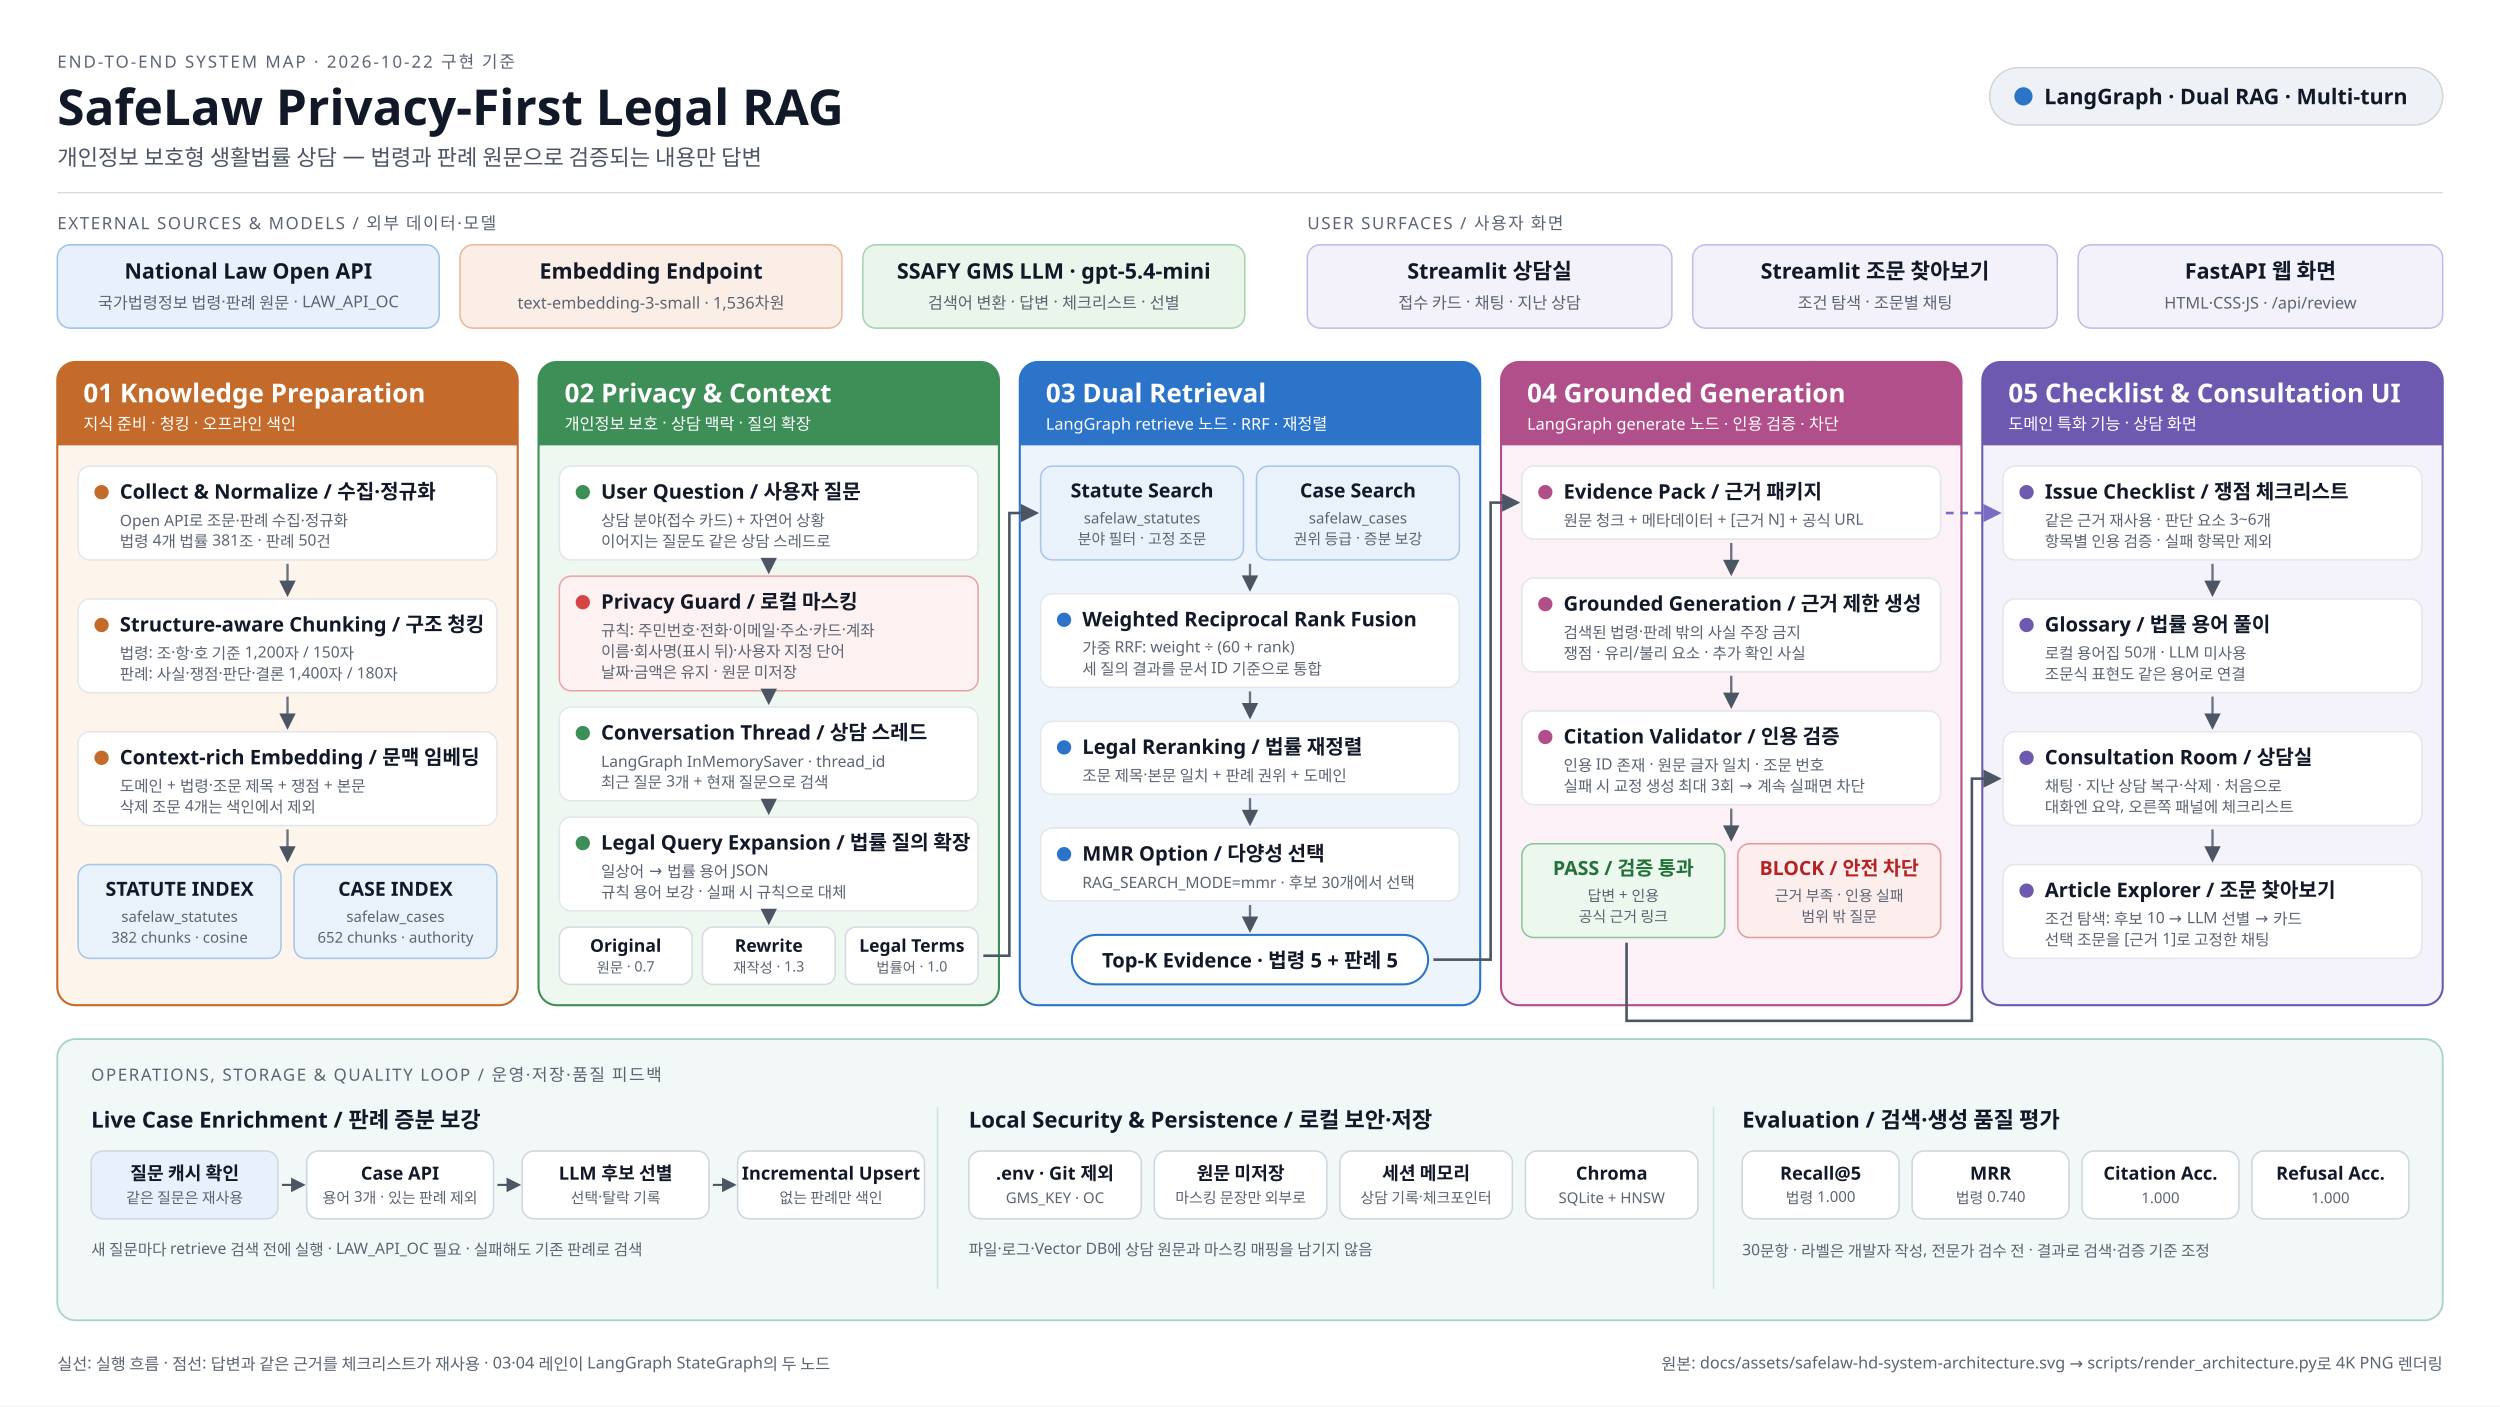
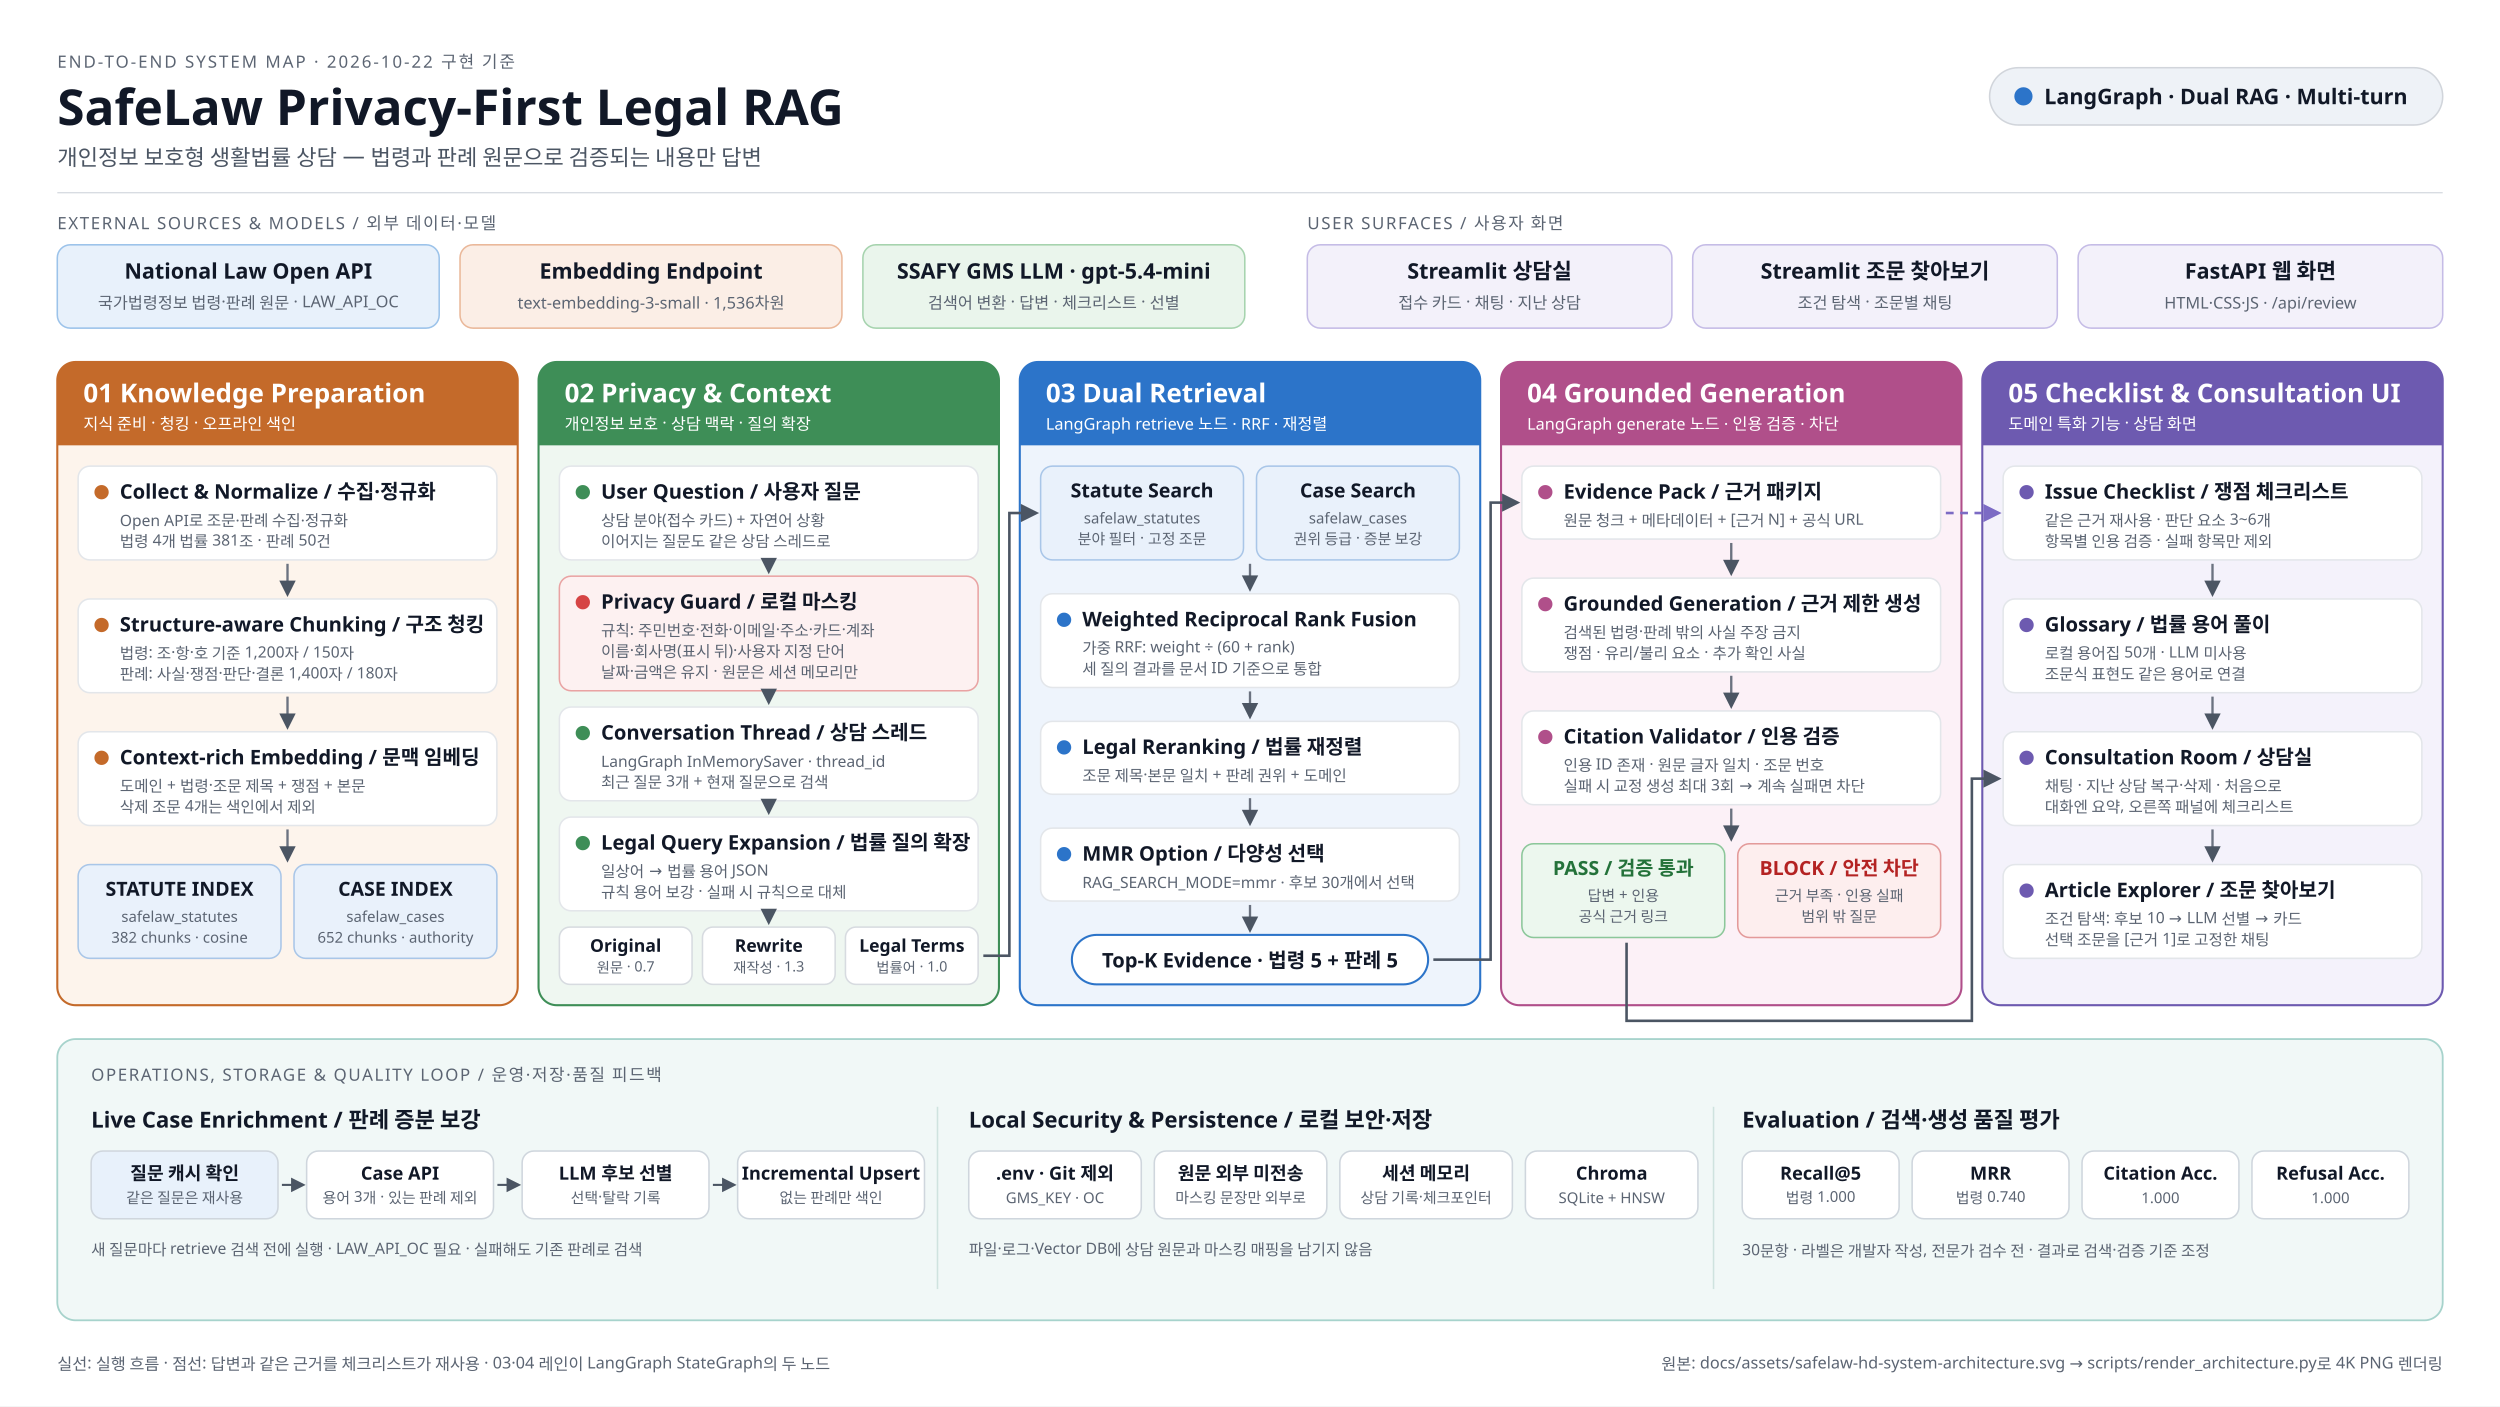
<svg xmlns="http://www.w3.org/2000/svg" width="1920" height="1080" viewBox="0 0 1920 1080" font-family="'Pretendard', 'Noto Sans KR', 'Malgun Gothic', 'Segoe UI', sans-serif">
  <defs>
    <marker id="arrow" viewBox="0 0 10 10" refX="8" refY="5" markerWidth="7" markerHeight="7" orient="auto-start-reverse">
      <path d="M0,0 L10,5 L0,10 z" fill="#4b5563" />
    </marker>
    <marker id="arrow-dash" viewBox="0 0 10 10" refX="8" refY="5" markerWidth="7" markerHeight="7" orient="auto-start-reverse">
      <path d="M0,0 L10,5 L0,10 z" fill="#7c6bc4" />
    </marker>
  </defs>
  <rect x="0.0" y="0.0" width="1920.0" height="1080.0" rx="0" fill="#ffffff" stroke="none" stroke-width="1.2" />
  <text x="44.0" y="52.0" font-size="13" font-weight="400" fill="#5b6472" text-anchor="start" letter-spacing="1.5">END-TO-END SYSTEM MAP · 2026-10-22 구현 기준</text>
  <text x="44.0" y="96.0" font-size="38" font-weight="700" fill="#111827" text-anchor="start" letter-spacing="0">SafeLaw Privacy-First Legal RAG</text>
  <text x="44.0" y="127.0" font-size="17" font-weight="400" fill="#4b5563" text-anchor="start" letter-spacing="0">개인정보 보호형 생활법률 상담 — 법령과 판례 원문으로 검증되는 내용만 답변</text>
  <rect x="1528.0" y="52.0" width="348.0" height="44.0" rx="22" fill="#eef2f7" stroke="#d1d5db" stroke-width="1.2" />
  <circle cx="1554" cy="74" r="7" fill="#2c74c9" />
  <text x="1570.0" y="80.0" font-size="16.5" font-weight="600" fill="#111827" text-anchor="start" letter-spacing="0">LangGraph · Dual RAG · Multi-turn</text>
  <line x1="44" y1="148" x2="1876" y2="148" stroke="#d6dae0" stroke-width="1" />
  <text x="44.0" y="176.0" font-size="13" font-weight="400" fill="#5b6472" text-anchor="start" letter-spacing="1.2">EXTERNAL SOURCES &amp; MODELS / 외부 데이터·모델</text>
  <text x="1004.0" y="176.0" font-size="13" font-weight="400" fill="#5b6472" text-anchor="start" letter-spacing="1.2">USER SURFACES / 사용자 화면</text>
  <rect x="44.0" y="188.0" width="293.3" height="64.0" rx="10" fill="#e8f1fb" stroke="#9cc3ea" stroke-width="1.2" />
  <text x="190.7" y="214.0" font-size="16.5" font-weight="600" fill="#111827" text-anchor="middle" letter-spacing="0">National Law Open API</text>
  <text x="190.7" y="237.0" font-size="12.5" font-weight="400" fill="#5b6472" text-anchor="middle" letter-spacing="0">국가법령정보 법령·판례 원문 · LAW_API_OC</text>
  <rect x="353.3" y="188.0" width="293.3" height="64.0" rx="10" fill="#fbeee6" stroke="#eab89a" stroke-width="1.2" />
  <text x="500.0" y="214.0" font-size="16.5" font-weight="600" fill="#111827" text-anchor="middle" letter-spacing="0">Embedding Endpoint</text>
  <text x="500.0" y="237.0" font-size="12.5" font-weight="400" fill="#5b6472" text-anchor="middle" letter-spacing="0">text-embedding-3-small · 1,536차원</text>
  <rect x="662.7" y="188.0" width="293.3" height="64.0" rx="10" fill="#eaf5ec" stroke="#a6d3ae" stroke-width="1.2" />
  <text x="809.3" y="214.0" font-size="16.5" font-weight="600" fill="#111827" text-anchor="middle" letter-spacing="0">SSAFY GMS LLM · gpt-5.4-mini</text>
  <text x="809.3" y="237.0" font-size="12.5" font-weight="400" fill="#5b6472" text-anchor="middle" letter-spacing="0">검색어 변환 · 답변 · 체크리스트 · 선별</text>
  <rect x="1004.0" y="188.0" width="280.0" height="64.0" rx="10" fill="#f3f1fa" stroke="#c5bce6" stroke-width="1.2" />
  <text x="1144.0" y="214.0" font-size="16.5" font-weight="600" fill="#111827" text-anchor="middle" letter-spacing="0">Streamlit 상담실</text>
  <text x="1144.0" y="237.0" font-size="12.5" font-weight="400" fill="#5b6472" text-anchor="middle" letter-spacing="0">접수 카드 · 채팅 · 지난 상담</text>
  <rect x="1300.0" y="188.0" width="280.0" height="64.0" rx="10" fill="#f3f1fa" stroke="#c5bce6" stroke-width="1.2" />
  <text x="1440.0" y="214.0" font-size="16.5" font-weight="600" fill="#111827" text-anchor="middle" letter-spacing="0">Streamlit 조문 찾아보기</text>
  <text x="1440.0" y="237.0" font-size="12.5" font-weight="400" fill="#5b6472" text-anchor="middle" letter-spacing="0">조건 탐색 · 조문별 채팅</text>
  <rect x="1596.0" y="188.0" width="280.0" height="64.0" rx="10" fill="#f3f1fa" stroke="#c5bce6" stroke-width="1.2" />
  <text x="1736.0" y="214.0" font-size="16.5" font-weight="600" fill="#111827" text-anchor="middle" letter-spacing="0">FastAPI 웹 화면</text>
  <text x="1736.0" y="237.0" font-size="12.5" font-weight="400" fill="#5b6472" text-anchor="middle" letter-spacing="0">HTML·CSS·JS · /api/review</text>
  <rect x="44.0" y="278.0" width="353.6" height="494.0" rx="14" fill="#fdf4ec" stroke="#c46a2a" stroke-width="1.6" />
  <path d="M44.0,342 V292 a14,14 0 0 1 14,-14 H383.6 a14,14 0 0 1 14,14 V342 Z" fill="#c46a2a" />
  <text x="64.0" y="309.0" font-size="20" font-weight="700" fill="#ffffff" text-anchor="start" letter-spacing="0">01 Knowledge Preparation</text>
  <text x="64.0" y="330.0" font-size="12.5" font-weight="400" fill="#ffffff" text-anchor="start" letter-spacing="0">지식 준비 · 청킹 · 오프라인 색인</text>
  <rect x="60.0" y="358.0" width="321.6" height="72.0" rx="9" fill="#ffffff" stroke="#e3e6ea" stroke-width="1.2" />
  <circle cx="78.0" cy="378.0" r="5.5" fill="#c46a2a" />
  <text x="92.0" y="383.0" font-size="15.5" font-weight="600" fill="#111827" text-anchor="start" letter-spacing="0">Collect &amp; Normalize / 수집·정규화</text>
  <text x="92.0" y="404.0" font-size="12" font-weight="400" fill="#5b6472" text-anchor="start" letter-spacing="0">Open API로 조문·판례 수집·정규화</text>
  <text x="92.0" y="420.0" font-size="12" font-weight="400" fill="#5b6472" text-anchor="start" letter-spacing="0">법령 4개 법률 381조 · 판례 50건</text>
  <path d="M220.8,433.0 L220.8,456.0" fill="none" stroke="#6b7280" stroke-width="1.8" marker-end="url(#arrow)" />
  <rect x="60.0" y="460.0" width="321.6" height="72.0" rx="9" fill="#ffffff" stroke="#e3e6ea" stroke-width="1.2" />
  <circle cx="78.0" cy="480.0" r="5.5" fill="#c46a2a" />
  <text x="92.0" y="485.0" font-size="15.5" font-weight="600" fill="#111827" text-anchor="start" letter-spacing="0">Structure-aware Chunking / 구조 청킹</text>
  <text x="92.0" y="506.0" font-size="12" font-weight="400" fill="#5b6472" text-anchor="start" letter-spacing="0">법령: 조·항·호 기준 1,200자 / 150자</text>
  <text x="92.0" y="522.0" font-size="12" font-weight="400" fill="#5b6472" text-anchor="start" letter-spacing="0">판례: 사실·쟁점·판단·결론 1,400자 / 180자</text>
  <path d="M220.8,535.0 L220.8,558.0" fill="none" stroke="#6b7280" stroke-width="1.8" marker-end="url(#arrow)" />
  <rect x="60.0" y="562.0" width="321.6" height="72.0" rx="9" fill="#ffffff" stroke="#e3e6ea" stroke-width="1.2" />
  <circle cx="78.0" cy="582.0" r="5.5" fill="#c46a2a" />
  <text x="92.0" y="587.0" font-size="15.5" font-weight="600" fill="#111827" text-anchor="start" letter-spacing="0">Context-rich Embedding / 문맥 임베딩</text>
  <text x="92.0" y="608.0" font-size="12" font-weight="400" fill="#5b6472" text-anchor="start" letter-spacing="0">도메인 + 법령·조문 제목 + 쟁점 + 본문</text>
  <text x="92.0" y="624.0" font-size="12" font-weight="400" fill="#5b6472" text-anchor="start" letter-spacing="0">삭제 조문 4개는 색인에서 제외</text>
  <path d="M220.8,637.0 L220.8,660.0" fill="none" stroke="#6b7280" stroke-width="1.8" marker-end="url(#arrow)" />
  <rect x="60.0" y="664.0" width="155.8" height="72.0" rx="9" fill="#e9f1fb" stroke="#a9c6e8" stroke-width="1.2" />
  <text x="137.9" y="688.0" font-size="15" font-weight="700" fill="#111827" text-anchor="middle" letter-spacing="0">STATUTE INDEX</text>
  <text x="137.9" y="708.0" font-size="11.5" font-weight="400" fill="#5b6472" text-anchor="middle" letter-spacing="0">safelaw_statutes</text>
  <text x="137.9" y="724.0" font-size="11.5" font-weight="400" fill="#5b6472" text-anchor="middle" letter-spacing="0">382 chunks · cosine</text>
  <rect x="225.8" y="664.0" width="155.8" height="72.0" rx="9" fill="#e9f1fb" stroke="#a9c6e8" stroke-width="1.2" />
  <text x="303.7" y="688.0" font-size="15" font-weight="700" fill="#111827" text-anchor="middle" letter-spacing="0">CASE INDEX</text>
  <text x="303.7" y="708.0" font-size="11.5" font-weight="400" fill="#5b6472" text-anchor="middle" letter-spacing="0">safelaw_cases</text>
  <text x="303.7" y="724.0" font-size="11.5" font-weight="400" fill="#5b6472" text-anchor="middle" letter-spacing="0">652 chunks · authority</text>
  <rect x="413.6" y="278.0" width="353.6" height="494.0" rx="14" fill="#eff7f1" stroke="#3e8e57" stroke-width="1.6" />
  <path d="M413.6,342 V292 a14,14 0 0 1 14,-14 H753.2 a14,14 0 0 1 14,14 V342 Z" fill="#3e8e57" />
  <text x="433.6" y="309.0" font-size="20" font-weight="700" fill="#ffffff" text-anchor="start" letter-spacing="0">02 Privacy &amp; Context</text>
  <text x="433.6" y="330.0" font-size="12.5" font-weight="400" fill="#ffffff" text-anchor="start" letter-spacing="0">개인정보 보호 · 상담 맥락 · 질의 확장</text>
  <rect x="429.6" y="358.0" width="321.6" height="72.0" rx="9" fill="#ffffff" stroke="#e3e6ea" stroke-width="1.2" />
  <circle cx="447.6" cy="378.0" r="5.5" fill="#3e8e57" />
  <text x="461.6" y="383.0" font-size="15.5" font-weight="600" fill="#111827" text-anchor="start" letter-spacing="0">User Question / 사용자 질문</text>
  <text x="461.6" y="404.0" font-size="12" font-weight="400" fill="#5b6472" text-anchor="start" letter-spacing="0">상담 분야(접수 카드) + 자연어 상황</text>
  <text x="461.6" y="420.0" font-size="12" font-weight="400" fill="#5b6472" text-anchor="start" letter-spacing="0">이어지는 질문도 같은 상담 스레드로</text>
  <path d="M590.4,433.0 L590.4,438.5" fill="none" stroke="#6b7280" stroke-width="1.8" marker-end="url(#arrow)" />
  <rect x="429.6" y="442.5" width="321.6" height="88.0" rx="9" fill="#fdf1f1" stroke="#e9a3a3" stroke-width="1.2" />
  <circle cx="447.6" cy="462.5" r="5.5" fill="#d64545" />
  <text x="461.6" y="467.5" font-size="15.5" font-weight="600" fill="#111827" text-anchor="start" letter-spacing="0">Privacy Guard / 로컬 마스킹</text>
  <text x="461.6" y="488.5" font-size="12" font-weight="400" fill="#5b6472" text-anchor="start" letter-spacing="0">규칙: 주민번호·전화·이메일·주소·카드·계좌</text>
  <text x="461.6" y="504.5" font-size="12" font-weight="400" fill="#5b6472" text-anchor="start" letter-spacing="0">이름·회사명(표시 뒤)·사용자 지정 단어</text>
-   <text x="461.6" y="520.5" font-size="12" font-weight="400" fill="#5b6472" text-anchor="start" letter-spacing="0">날짜·금액은 유지 · 원문 미저장</text>
+   <text x="461.6" y="520.5" font-size="12" font-weight="400" fill="#5b6472" text-anchor="start" letter-spacing="0">날짜·금액은 유지 · 원문은 세션 메모리만</text>
  <path d="M590.4,533.5 L590.4,539.0" fill="none" stroke="#6b7280" stroke-width="1.8" marker-end="url(#arrow)" />
  <rect x="429.6" y="543.0" width="321.6" height="72.0" rx="9" fill="#ffffff" stroke="#e3e6ea" stroke-width="1.2" />
  <circle cx="447.6" cy="563.0" r="5.5" fill="#3e8e57" />
  <text x="461.6" y="568.0" font-size="15.5" font-weight="600" fill="#111827" text-anchor="start" letter-spacing="0">Conversation Thread / 상담 스레드</text>
  <text x="461.6" y="589.0" font-size="12" font-weight="400" fill="#5b6472" text-anchor="start" letter-spacing="0">LangGraph InMemorySaver · thread_id</text>
  <text x="461.6" y="605.0" font-size="12" font-weight="400" fill="#5b6472" text-anchor="start" letter-spacing="0">최근 질문 3개 + 현재 질문으로 검색</text>
  <path d="M590.4,618.0 L590.4,623.5" fill="none" stroke="#6b7280" stroke-width="1.8" marker-end="url(#arrow)" />
  <rect x="429.6" y="627.5" width="321.6" height="72.0" rx="9" fill="#ffffff" stroke="#e3e6ea" stroke-width="1.2" />
  <circle cx="447.6" cy="647.5" r="5.5" fill="#3e8e57" />
  <text x="461.6" y="652.5" font-size="15.5" font-weight="600" fill="#111827" text-anchor="start" letter-spacing="0">Legal Query Expansion / 법률 질의 확장</text>
  <text x="461.6" y="673.5" font-size="12" font-weight="400" fill="#5b6472" text-anchor="start" letter-spacing="0">일상어 → 법률 용어 JSON</text>
  <text x="461.6" y="689.5" font-size="12" font-weight="400" fill="#5b6472" text-anchor="start" letter-spacing="0">규칙 용어 보강 · 실패 시 규칙으로 대체</text>
  <path d="M590.4,702.5 L590.4,708.0" fill="none" stroke="#6b7280" stroke-width="1.8" marker-end="url(#arrow)" />
  <rect x="429.6" y="712.0" width="101.9" height="44.0" rx="8" fill="#ffffff" stroke="#d7dbe0" stroke-width="1.2" />
  <text x="480.5" y="731.0" font-size="13.5" font-weight="600" fill="#111827" text-anchor="middle" letter-spacing="0">Original</text>
  <text x="480.5" y="747.0" font-size="11" font-weight="400" fill="#5b6472" text-anchor="middle" letter-spacing="0">원문 · 0.7</text>
  <rect x="539.5" y="712.0" width="101.9" height="44.0" rx="8" fill="#ffffff" stroke="#d7dbe0" stroke-width="1.2" />
  <text x="590.4" y="731.0" font-size="13.5" font-weight="600" fill="#111827" text-anchor="middle" letter-spacing="0">Rewrite</text>
  <text x="590.4" y="747.0" font-size="11" font-weight="400" fill="#5b6472" text-anchor="middle" letter-spacing="0">재작성 · 1.3</text>
  <rect x="649.3" y="712.0" width="101.9" height="44.0" rx="8" fill="#ffffff" stroke="#d7dbe0" stroke-width="1.2" />
  <text x="700.3" y="731.0" font-size="13.5" font-weight="600" fill="#111827" text-anchor="middle" letter-spacing="0">Legal Terms</text>
  <text x="700.3" y="747.0" font-size="11" font-weight="400" fill="#5b6472" text-anchor="middle" letter-spacing="0">법률어 · 1.0</text>
  <rect x="783.2" y="278.0" width="353.6" height="494.0" rx="14" fill="#eef4fc" stroke="#2c74c9" stroke-width="1.6" />
  <path d="M783.2,342 V292 a14,14 0 0 1 14,-14 H1122.8 a14,14 0 0 1 14,14 V342 Z" fill="#2c74c9" />
  <text x="803.2" y="309.0" font-size="20" font-weight="700" fill="#ffffff" text-anchor="start" letter-spacing="0">03 Dual Retrieval</text>
  <text x="803.2" y="330.0" font-size="12.5" font-weight="400" fill="#ffffff" text-anchor="start" letter-spacing="0">LangGraph retrieve 노드 · RRF · 재정렬</text>
  <rect x="799.2" y="358.0" width="155.8" height="72.0" rx="9" fill="#e9f1fb" stroke="#a9c6e8" stroke-width="1.2" />
  <text x="877.1" y="382.0" font-size="15" font-weight="700" fill="#111827" text-anchor="middle" letter-spacing="0">Statute Search</text>
  <text x="877.1" y="402.0" font-size="11.5" font-weight="400" fill="#5b6472" text-anchor="middle" letter-spacing="0">safelaw_statutes</text>
  <text x="877.1" y="418.0" font-size="11.5" font-weight="400" fill="#5b6472" text-anchor="middle" letter-spacing="0">분야 필터 · 고정 조문</text>
  <rect x="965.0" y="358.0" width="155.8" height="72.0" rx="9" fill="#e9f1fb" stroke="#a9c6e8" stroke-width="1.2" />
  <text x="1042.9" y="382.0" font-size="15" font-weight="700" fill="#111827" text-anchor="middle" letter-spacing="0">Case Search</text>
  <text x="1042.9" y="402.0" font-size="11.5" font-weight="400" fill="#5b6472" text-anchor="middle" letter-spacing="0">safelaw_cases</text>
  <text x="1042.9" y="418.0" font-size="11.5" font-weight="400" fill="#5b6472" text-anchor="middle" letter-spacing="0">권위 등급 · 증분 보강</text>
  <path d="M960.0,433.0 L960.0,452.0" fill="none" stroke="#6b7280" stroke-width="1.8" marker-end="url(#arrow)" />
  <rect x="799.2" y="456.0" width="321.6" height="72.0" rx="9" fill="#ffffff" stroke="#e3e6ea" stroke-width="1.2" />
  <circle cx="817.2" cy="476.0" r="5.5" fill="#2c74c9" />
  <text x="831.2" y="481.0" font-size="15.5" font-weight="600" fill="#111827" text-anchor="start" letter-spacing="0">Weighted Reciprocal Rank Fusion</text>
  <text x="831.2" y="502.0" font-size="12" font-weight="400" fill="#5b6472" text-anchor="start" letter-spacing="0">가중 RRF: weight ÷ (60 + rank)</text>
  <text x="831.2" y="518.0" font-size="12" font-weight="400" fill="#5b6472" text-anchor="start" letter-spacing="0">세 질의 결과를 문서 ID 기준으로 통합</text>
  <path d="M960.0,531.0 L960.0,550.0" fill="none" stroke="#6b7280" stroke-width="1.8" marker-end="url(#arrow)" />
  <rect x="799.2" y="554.0" width="321.6" height="56.0" rx="9" fill="#ffffff" stroke="#e3e6ea" stroke-width="1.2" />
  <circle cx="817.2" cy="574.0" r="5.5" fill="#2c74c9" />
  <text x="831.2" y="579.0" font-size="15.5" font-weight="600" fill="#111827" text-anchor="start" letter-spacing="0">Legal Reranking / 법률 재정렬</text>
  <text x="831.2" y="600.0" font-size="12" font-weight="400" fill="#5b6472" text-anchor="start" letter-spacing="0">조문 제목·본문 일치 + 판례 권위 + 도메인</text>
  <path d="M960.0,613.0 L960.0,632.0" fill="none" stroke="#6b7280" stroke-width="1.8" marker-end="url(#arrow)" />
  <rect x="799.2" y="636.0" width="321.6" height="56.0" rx="9" fill="#ffffff" stroke="#e3e6ea" stroke-width="1.2" />
  <circle cx="817.2" cy="656.0" r="5.5" fill="#2c74c9" />
  <text x="831.2" y="661.0" font-size="15.5" font-weight="600" fill="#111827" text-anchor="start" letter-spacing="0">MMR Option / 다양성 선택</text>
  <text x="831.2" y="682.0" font-size="12" font-weight="400" fill="#5b6472" text-anchor="start" letter-spacing="0">RAG_SEARCH_MODE=mmr · 후보 30개에서 선택</text>
  <path d="M960.0,695.0 L960.0,714.0" fill="none" stroke="#6b7280" stroke-width="1.8" marker-end="url(#arrow)" />
  <rect x="823.2" y="718.0" width="273.6" height="38.0" rx="19" fill="#ffffff" stroke="#2c74c9" stroke-width="1.6" />
  <text x="960.0" y="743.0" font-size="15.5" font-weight="700" fill="#111827" text-anchor="middle" letter-spacing="0">Top-K Evidence · 법령 5 + 판례 5</text>
  <rect x="1152.8" y="278.0" width="353.6" height="494.0" rx="14" fill="#fcf1f7" stroke="#b04f8a" stroke-width="1.6" />
  <path d="M1152.8,342 V292 a14,14 0 0 1 14,-14 H1492.4 a14,14 0 0 1 14,14 V342 Z" fill="#b04f8a" />
  <text x="1172.8" y="309.0" font-size="20" font-weight="700" fill="#ffffff" text-anchor="start" letter-spacing="0">04 Grounded Generation</text>
  <text x="1172.8" y="330.0" font-size="12.5" font-weight="400" fill="#ffffff" text-anchor="start" letter-spacing="0">LangGraph generate 노드 · 인용 검증 · 차단</text>
  <rect x="1168.8" y="358.0" width="321.6" height="56.0" rx="9" fill="#ffffff" stroke="#e3e6ea" stroke-width="1.2" />
  <circle cx="1186.8" cy="378.0" r="5.5" fill="#b04f8a" />
  <text x="1200.8" y="383.0" font-size="15.5" font-weight="600" fill="#111827" text-anchor="start" letter-spacing="0">Evidence Pack / 근거 패키지</text>
  <text x="1200.8" y="404.0" font-size="12" font-weight="400" fill="#5b6472" text-anchor="start" letter-spacing="0">원문 청크 + 메타데이터 + [근거 N] + 공식 URL</text>
  <path d="M1329.6,417.0 L1329.6,440.0" fill="none" stroke="#6b7280" stroke-width="1.8" marker-end="url(#arrow)" />
  <rect x="1168.8" y="444.0" width="321.6" height="72.0" rx="9" fill="#ffffff" stroke="#e3e6ea" stroke-width="1.2" />
  <circle cx="1186.8" cy="464.0" r="5.5" fill="#b04f8a" />
  <text x="1200.8" y="469.0" font-size="15.5" font-weight="600" fill="#111827" text-anchor="start" letter-spacing="0">Grounded Generation / 근거 제한 생성</text>
  <text x="1200.8" y="490.0" font-size="12" font-weight="400" fill="#5b6472" text-anchor="start" letter-spacing="0">검색된 법령·판례 밖의 사실 주장 금지</text>
  <text x="1200.8" y="506.0" font-size="12" font-weight="400" fill="#5b6472" text-anchor="start" letter-spacing="0">쟁점 · 유리/불리 요소 · 추가 확인 사실</text>
  <path d="M1329.6,519.0 L1329.6,542.0" fill="none" stroke="#6b7280" stroke-width="1.8" marker-end="url(#arrow)" />
  <rect x="1168.8" y="546.0" width="321.6" height="72.0" rx="9" fill="#ffffff" stroke="#e3e6ea" stroke-width="1.2" />
  <circle cx="1186.8" cy="566.0" r="5.5" fill="#b04f8a" />
  <text x="1200.8" y="571.0" font-size="15.5" font-weight="600" fill="#111827" text-anchor="start" letter-spacing="0">Citation Validator / 인용 검증</text>
  <text x="1200.8" y="592.0" font-size="12" font-weight="400" fill="#5b6472" text-anchor="start" letter-spacing="0">인용 ID 존재 · 원문 글자 일치 · 조문 번호</text>
  <text x="1200.8" y="608.0" font-size="12" font-weight="400" fill="#5b6472" text-anchor="start" letter-spacing="0">실패 시 교정 생성 최대 3회 → 계속 실패면 차단</text>
  <path d="M1329.6,621.0 L1329.6,644.0" fill="none" stroke="#6b7280" stroke-width="1.8" marker-end="url(#arrow)" />
  <rect x="1168.8" y="648.0" width="155.8" height="72.0" rx="9" fill="#ecf7ee" stroke="#8cc79a" stroke-width="1.2" />
  <text x="1246.7" y="672.0" font-size="15" font-weight="700" fill="#24723a" text-anchor="middle" letter-spacing="0">PASS / 검증 통과</text>
  <text x="1246.7" y="692.0" font-size="11.5" font-weight="400" fill="#5b6472" text-anchor="middle" letter-spacing="0">답변 + 인용</text>
  <text x="1246.7" y="708.0" font-size="11.5" font-weight="400" fill="#5b6472" text-anchor="middle" letter-spacing="0">공식 근거 링크</text>
  <rect x="1334.6" y="648.0" width="155.8" height="72.0" rx="9" fill="#fdeeee" stroke="#e39a9a" stroke-width="1.2" />
  <text x="1412.5" y="672.0" font-size="15" font-weight="700" fill="#b42323" text-anchor="middle" letter-spacing="0">BLOCK / 안전 차단</text>
  <text x="1412.5" y="692.0" font-size="11.5" font-weight="400" fill="#5b6472" text-anchor="middle" letter-spacing="0">근거 부족 · 인용 실패</text>
  <text x="1412.5" y="708.0" font-size="11.5" font-weight="400" fill="#5b6472" text-anchor="middle" letter-spacing="0">범위 밖 질문</text>
  <rect x="1522.4" y="278.0" width="353.6" height="494.0" rx="14" fill="#f4f2fb" stroke="#6d5ab0" stroke-width="1.6" />
  <path d="M1522.4,342 V292 a14,14 0 0 1 14,-14 H1862.0 a14,14 0 0 1 14,14 V342 Z" fill="#6d5ab0" />
  <text x="1542.4" y="309.0" font-size="20" font-weight="700" fill="#ffffff" text-anchor="start" letter-spacing="0">05 Checklist &amp; Consultation UI</text>
  <text x="1542.4" y="330.0" font-size="12.5" font-weight="400" fill="#ffffff" text-anchor="start" letter-spacing="0">도메인 특화 기능 · 상담 화면</text>
  <rect x="1538.4" y="358.0" width="321.6" height="72.0" rx="9" fill="#ffffff" stroke="#e3e6ea" stroke-width="1.2" />
  <circle cx="1556.4" cy="378.0" r="5.5" fill="#6d5ab0" />
  <text x="1570.4" y="383.0" font-size="15.5" font-weight="600" fill="#111827" text-anchor="start" letter-spacing="0">Issue Checklist / 쟁점 체크리스트</text>
  <text x="1570.4" y="404.0" font-size="12" font-weight="400" fill="#5b6472" text-anchor="start" letter-spacing="0">같은 근거 재사용 · 판단 요소 3~6개</text>
  <text x="1570.4" y="420.0" font-size="12" font-weight="400" fill="#5b6472" text-anchor="start" letter-spacing="0">항목별 인용 검증 · 실패 항목만 제외</text>
  <path d="M1699.2,433.0 L1699.2,456.0" fill="none" stroke="#6b7280" stroke-width="1.8" marker-end="url(#arrow)" />
  <rect x="1538.4" y="460.0" width="321.6" height="72.0" rx="9" fill="#ffffff" stroke="#e3e6ea" stroke-width="1.2" />
  <circle cx="1556.4" cy="480.0" r="5.5" fill="#6d5ab0" />
  <text x="1570.4" y="485.0" font-size="15.5" font-weight="600" fill="#111827" text-anchor="start" letter-spacing="0">Glossary / 법률 용어 풀이</text>
  <text x="1570.4" y="506.0" font-size="12" font-weight="400" fill="#5b6472" text-anchor="start" letter-spacing="0">로컬 용어집 50개 · LLM 미사용</text>
  <text x="1570.4" y="522.0" font-size="12" font-weight="400" fill="#5b6472" text-anchor="start" letter-spacing="0">조문식 표현도 같은 용어로 연결</text>
  <path d="M1699.2,535.0 L1699.2,558.0" fill="none" stroke="#6b7280" stroke-width="1.8" marker-end="url(#arrow)" />
  <rect x="1538.4" y="562.0" width="321.6" height="72.0" rx="9" fill="#ffffff" stroke="#e3e6ea" stroke-width="1.2" />
  <circle cx="1556.4" cy="582.0" r="5.5" fill="#6d5ab0" />
  <text x="1570.4" y="587.0" font-size="15.5" font-weight="600" fill="#111827" text-anchor="start" letter-spacing="0">Consultation Room / 상담실</text>
  <text x="1570.4" y="608.0" font-size="12" font-weight="400" fill="#5b6472" text-anchor="start" letter-spacing="0">채팅 · 지난 상담 복구·삭제 · 처음으로</text>
  <text x="1570.4" y="624.0" font-size="12" font-weight="400" fill="#5b6472" text-anchor="start" letter-spacing="0">대화엔 요약, 오른쪽 패널에 체크리스트</text>
  <path d="M1699.2,637.0 L1699.2,660.0" fill="none" stroke="#6b7280" stroke-width="1.8" marker-end="url(#arrow)" />
  <rect x="1538.4" y="664.0" width="321.6" height="72.0" rx="9" fill="#ffffff" stroke="#e3e6ea" stroke-width="1.2" />
  <circle cx="1556.4" cy="684.0" r="5.5" fill="#6d5ab0" />
  <text x="1570.4" y="689.0" font-size="15.5" font-weight="600" fill="#111827" text-anchor="start" letter-spacing="0">Article Explorer / 조문 찾아보기</text>
  <text x="1570.4" y="710.0" font-size="12" font-weight="400" fill="#5b6472" text-anchor="start" letter-spacing="0">조건 탐색: 후보 10 → LLM 선별 → 카드</text>
  <text x="1570.4" y="726.0" font-size="12" font-weight="400" fill="#5b6472" text-anchor="start" letter-spacing="0">선택 조문을 [근거 1]로 고정한 채팅</text>
  <path d="M755.2,734.0 L775.2,734.0 L775.2,394.0 L795.2,394.0" fill="none" stroke="#4b5563" stroke-width="2" marker-end="url(#arrow)" />
  <path d="M1100.8,737.0 L1144.8,737.0 L1144.8,386.0 L1164.8,386.0" fill="none" stroke="#4b5563" stroke-width="2" marker-end="url(#arrow)" />
  <path d="M1249.2,724.0 L1249.2,784.0 L1514.4,784.0 L1514.4,598.0 L1534.4,598.0" fill="none" stroke="#4b5563" stroke-width="2" marker-end="url(#arrow)" />
  <path d="M1494.4,394.0 L1534.4,394.0" fill="none" stroke="#7c6bc4" stroke-width="2" stroke-dasharray="6 5" marker-end="url(#arrow-dash)" />
  <rect x="44.0" y="798.0" width="1832.0" height="216.0" rx="14" fill="#f1f8f7" stroke="#a7d3cc" stroke-width="1.4" />
  <text x="70.0" y="830.0" font-size="13" font-weight="400" fill="#5b6472" text-anchor="start" letter-spacing="1.2">OPERATIONS, STORAGE &amp; QUALITY LOOP / 운영·저장·품질 피드백</text>
  <text x="70.0" y="866.0" font-size="17" font-weight="600" fill="#111827" text-anchor="start" letter-spacing="0">Live Case Enrichment / 판례 증분 보강</text>
  <rect x="70.0" y="884.0" width="143.5" height="52.0" rx="9" fill="#e8f1fb" stroke="#cfd6dd" stroke-width="1.2" />
  <text x="141.8" y="906.0" font-size="14" font-weight="600" fill="#111827" text-anchor="middle" letter-spacing="0">질문 캐시 확인</text>
  <text x="141.8" y="924.0" font-size="11.5" font-weight="400" fill="#5b6472" text-anchor="middle" letter-spacing="0">같은 질문은 재사용</text>
  <path d="M216.5,910.0 L232.5,910.0" fill="none" stroke="#4b5563" stroke-width="1.6" marker-end="url(#arrow)" />
  <rect x="235.5" y="884.0" width="143.5" height="52.0" rx="9" fill="#ffffff" stroke="#cfd6dd" stroke-width="1.2" />
  <text x="307.2" y="906.0" font-size="14" font-weight="600" fill="#111827" text-anchor="middle" letter-spacing="0">Case API</text>
  <text x="307.2" y="924.0" font-size="11.5" font-weight="400" fill="#5b6472" text-anchor="middle" letter-spacing="0">용어 3개 · 있는 판례 제외</text>
  <path d="M382.0,910.0 L398.0,910.0" fill="none" stroke="#4b5563" stroke-width="1.6" marker-end="url(#arrow)" />
  <rect x="401.0" y="884.0" width="143.5" height="52.0" rx="9" fill="#ffffff" stroke="#cfd6dd" stroke-width="1.2" />
  <text x="472.8" y="906.0" font-size="14" font-weight="600" fill="#111827" text-anchor="middle" letter-spacing="0">LLM 후보 선별</text>
  <text x="472.8" y="924.0" font-size="11.5" font-weight="400" fill="#5b6472" text-anchor="middle" letter-spacing="0">선택·탈락 기록</text>
  <path d="M547.5,910.0 L563.5,910.0" fill="none" stroke="#4b5563" stroke-width="1.6" marker-end="url(#arrow)" />
  <rect x="566.5" y="884.0" width="143.5" height="52.0" rx="9" fill="#ffffff" stroke="#cfd6dd" stroke-width="1.2" />
  <text x="638.2" y="906.0" font-size="14" font-weight="600" fill="#111827" text-anchor="middle" letter-spacing="0">Incremental Upsert</text>
  <text x="638.2" y="924.0" font-size="11.5" font-weight="400" fill="#5b6472" text-anchor="middle" letter-spacing="0">없는 판례만 색인</text>
  <text x="70.0" y="964.0" font-size="12" font-weight="400" fill="#5b6472" text-anchor="start" letter-spacing="0">새 질문마다 retrieve 검색 전에 실행 · LAW_API_OC 필요 · 실패해도 기존 판례로 검색</text>
  <text x="744.0" y="866.0" font-size="17" font-weight="600" fill="#111827" text-anchor="start" letter-spacing="0">Local Security &amp; Persistence / 로컬 보안·저장</text>
  <rect x="744.0" y="884.0" width="132.5" height="52.0" rx="9" fill="#ffffff" stroke="#cfd6dd" stroke-width="1.2" />
  <text x="810.2" y="906.0" font-size="14" font-weight="600" fill="#111827" text-anchor="middle" letter-spacing="0">.env · Git 제외</text>
  <text x="810.2" y="924.0" font-size="11.5" font-weight="400" fill="#5b6472" text-anchor="middle" letter-spacing="0">GMS_KEY · OC</text>
  <rect x="886.5" y="884.0" width="132.5" height="52.0" rx="9" fill="#ffffff" stroke="#cfd6dd" stroke-width="1.2" />
-   <text x="952.8" y="906.0" font-size="14" font-weight="600" fill="#111827" text-anchor="middle" letter-spacing="0">원문 미저장</text>
+   <text x="952.8" y="906.0" font-size="14" font-weight="600" fill="#111827" text-anchor="middle" letter-spacing="0">원문 외부 미전송</text>
  <text x="952.8" y="924.0" font-size="11.5" font-weight="400" fill="#5b6472" text-anchor="middle" letter-spacing="0">마스킹 문장만 외부로</text>
  <rect x="1029.0" y="884.0" width="132.5" height="52.0" rx="9" fill="#ffffff" stroke="#cfd6dd" stroke-width="1.2" />
  <text x="1095.2" y="906.0" font-size="14" font-weight="600" fill="#111827" text-anchor="middle" letter-spacing="0">세션 메모리</text>
  <text x="1095.2" y="924.0" font-size="11.5" font-weight="400" fill="#5b6472" text-anchor="middle" letter-spacing="0">상담 기록·체크포인터</text>
  <rect x="1171.5" y="884.0" width="132.5" height="52.0" rx="9" fill="#ffffff" stroke="#cfd6dd" stroke-width="1.2" />
  <text x="1237.8" y="906.0" font-size="14" font-weight="600" fill="#111827" text-anchor="middle" letter-spacing="0">Chroma</text>
  <text x="1237.8" y="924.0" font-size="11.5" font-weight="400" fill="#5b6472" text-anchor="middle" letter-spacing="0">SQLite + HNSW</text>
  <text x="744.0" y="964.0" font-size="12" font-weight="400" fill="#5b6472" text-anchor="start" letter-spacing="0">파일·로그·Vector DB에 상담 원문과 마스킹 매핑을 남기지 않음</text>
  <text x="1338.0" y="866.0" font-size="17" font-weight="600" fill="#111827" text-anchor="start" letter-spacing="0">Evaluation / 검색·생성 품질 평가</text>
  <rect x="1338.0" y="884.0" width="120.5" height="52.0" rx="9" fill="#ffffff" stroke="#cfd6dd" stroke-width="1.2" />
  <text x="1398.2" y="906.0" font-size="14" font-weight="600" fill="#111827" text-anchor="middle" letter-spacing="0">Recall@5</text>
  <text x="1398.2" y="924.0" font-size="11.5" font-weight="400" fill="#5b6472" text-anchor="middle" letter-spacing="0">법령 1.000</text>
  <rect x="1468.5" y="884.0" width="120.5" height="52.0" rx="9" fill="#ffffff" stroke="#cfd6dd" stroke-width="1.2" />
  <text x="1528.8" y="906.0" font-size="14" font-weight="600" fill="#111827" text-anchor="middle" letter-spacing="0">MRR</text>
  <text x="1528.8" y="924.0" font-size="11.5" font-weight="400" fill="#5b6472" text-anchor="middle" letter-spacing="0">법령 0.740</text>
  <rect x="1599.0" y="884.0" width="120.5" height="52.0" rx="9" fill="#ffffff" stroke="#cfd6dd" stroke-width="1.2" />
  <text x="1659.2" y="906.0" font-size="14" font-weight="600" fill="#111827" text-anchor="middle" letter-spacing="0">Citation Acc.</text>
  <text x="1659.2" y="924.0" font-size="11.5" font-weight="400" fill="#5b6472" text-anchor="middle" letter-spacing="0">1.000</text>
  <rect x="1729.5" y="884.0" width="120.5" height="52.0" rx="9" fill="#ffffff" stroke="#cfd6dd" stroke-width="1.2" />
  <text x="1789.8" y="906.0" font-size="14" font-weight="600" fill="#111827" text-anchor="middle" letter-spacing="0">Refusal Acc.</text>
  <text x="1789.8" y="924.0" font-size="11.5" font-weight="400" fill="#5b6472" text-anchor="middle" letter-spacing="0">1.000</text>
  <text x="1338.0" y="964.0" font-size="12" font-weight="400" fill="#5b6472" text-anchor="start" letter-spacing="0">30문항 · 라벨은 개발자 작성, 전문가 검수 전 · 결과로 검색·검증 기준 조정</text>
  <line x1="720" y1="850" x2="720" y2="990" stroke="#cfe3df" stroke-width="1.2" />
  <line x1="1316" y1="850" x2="1316" y2="990" stroke="#cfe3df" stroke-width="1.2" />
  <text x="44.0" y="1052.0" font-size="12.5" font-weight="400" fill="#5b6472" text-anchor="start" letter-spacing="0">실선: 실행 흐름   ·   점선: 답변과 같은 근거를 체크리스트가 재사용   ·   03·04 레인이 LangGraph StateGraph의 두 노드</text>
  <text x="1876.0" y="1052.0" font-size="12.5" font-weight="400" fill="#5b6472" text-anchor="end" letter-spacing="0">원본: docs/assets/safelaw-hd-system-architecture.svg → scripts/render_architecture.py로 4K PNG 렌더링</text>
</svg>
